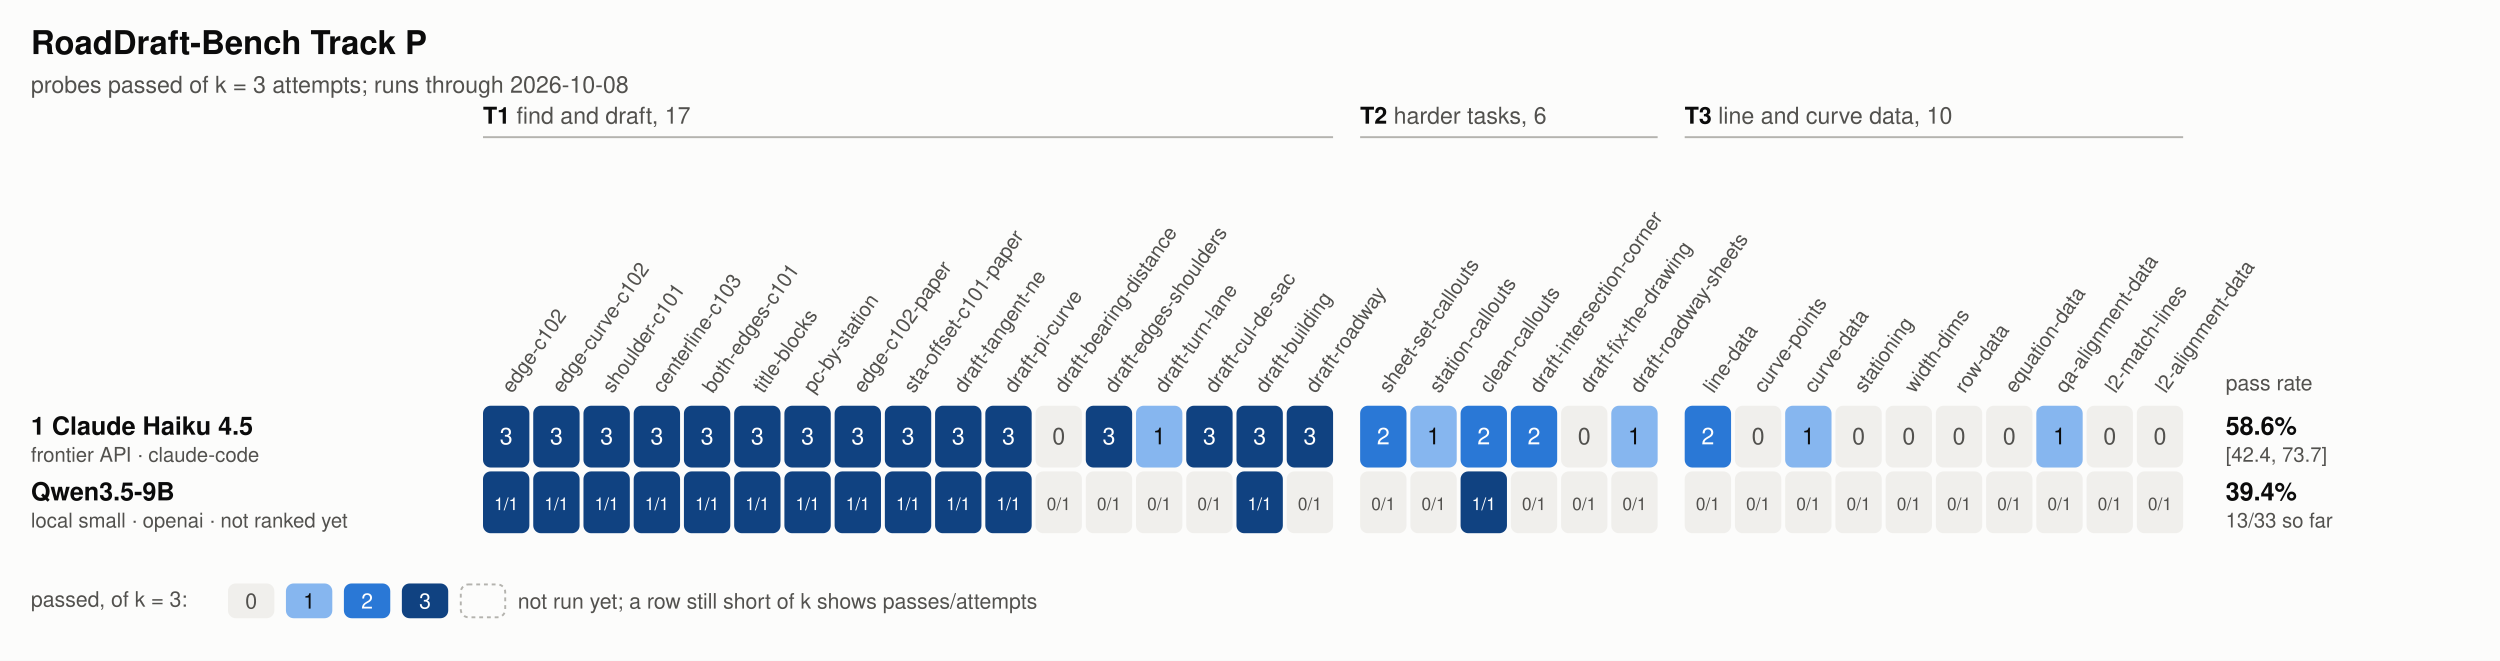
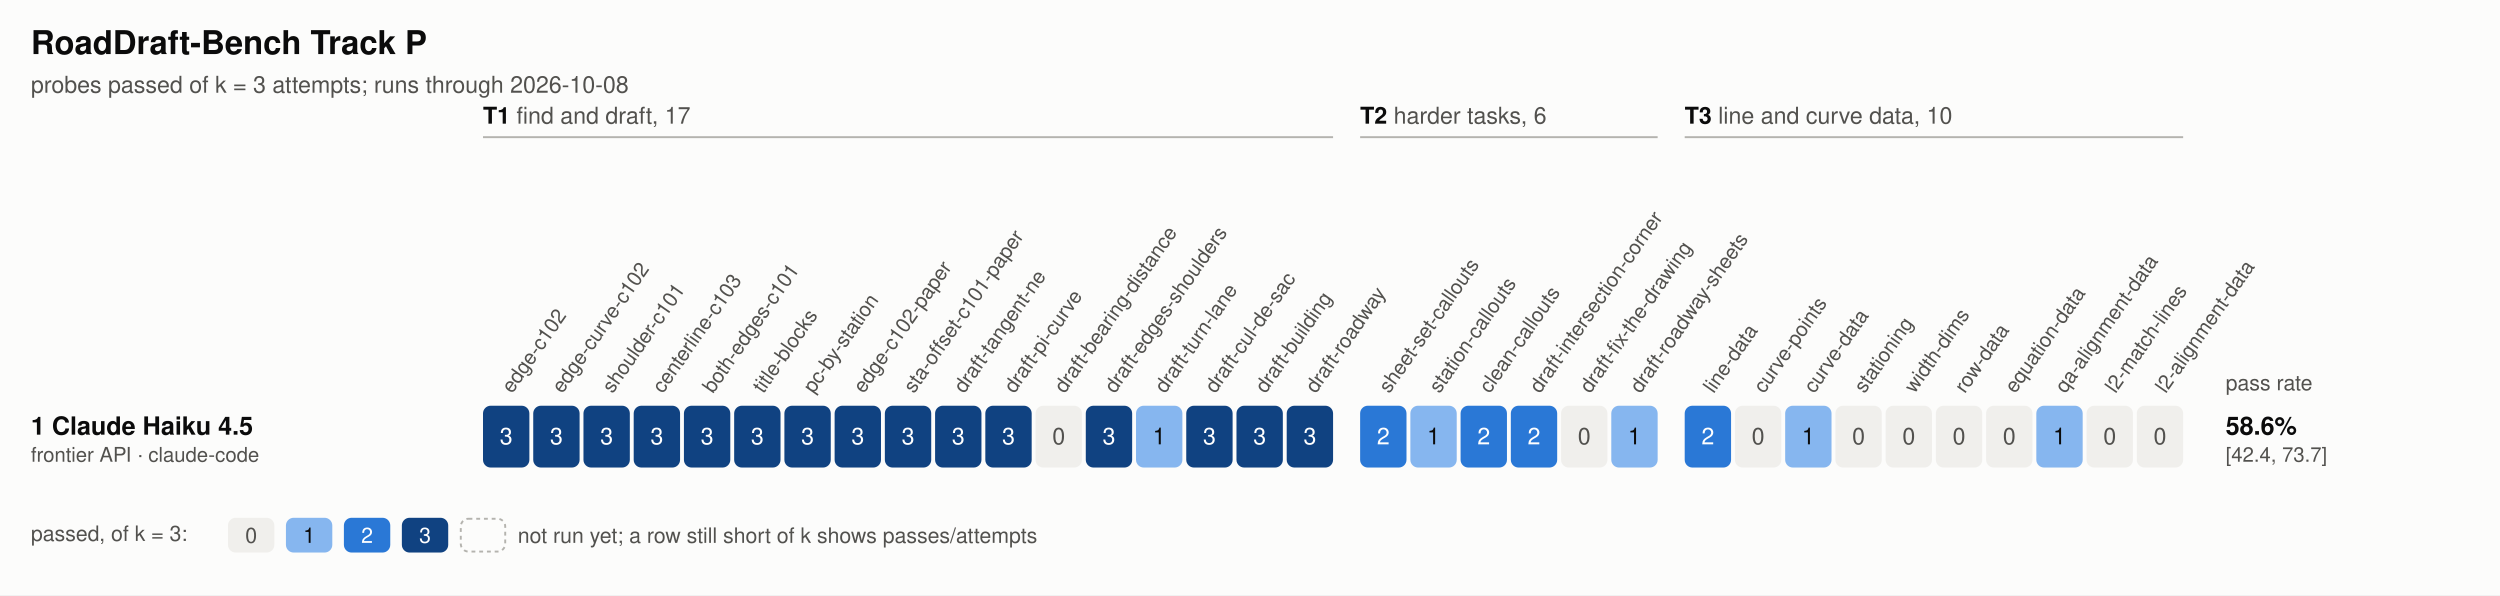
- <svg xmlns="http://www.w3.org/2000/svg" viewBox="0 0 1294 342" width="1294" height="342" role="img" aria-labelledby="title">
+ <svg xmlns="http://www.w3.org/2000/svg" viewBox="0 0 1294 308" width="1294" height="308" role="img" aria-labelledby="title">
  <style>
text { font-family: -apple-system, 'Segoe UI', Helvetica, Arial, sans-serif; }
.bg { fill: #fcfcfb; } .ink { fill: #0b0b0b; } .ink2 { fill: #52514e; } .rule { stroke: #b4b3ae; }
.c0 { fill: #f0efec; } .c1 { fill: #86b6ef; } .c2 { fill: #2a78d6; } .c3 { fill: #104281; }
.t0 { fill: #52514e; } .t1 { fill: #0b0b0b; } .t2 { fill: #ffffff; } .t3 { fill: #ffffff; }
.none { fill: none; stroke: #b4b3ae; stroke-dasharray: 2 2; }
@media (prefers-color-scheme: dark) {
  .bg { fill: #1a1a19; } .ink { fill: #ffffff; } .ink2 { fill: #c3c2b7; } .rule { stroke: #6b6a65; }
  .c0 { fill: #383835; } .c1 { fill: #184f95; } .c2 { fill: #3987e5; } .c3 { fill: #b7d3f6; }
  .t0 { fill: #c3c2b7; } .t1 { fill: #ffffff; } .t2 { fill: #0b0b0b; } .t3 { fill: #0b0b0b; }
  .none { stroke: #6b6a65; }
}
</style>
-   <rect class="bg" width="1294" height="342" />
+   <rect class="bg" width="1294" height="308" />
  <text class="ink" x="16" y="28" font-size="17" font-weight="600">RoadDraft-Bench Track P</text>
  <text class="ink2" x="16" y="48" font-size="12">probes passed of k = 3 attempts; runs through 2026-10-08</text>
  <text class="ink" x="250" y="64" font-size="12" font-weight="600">T1 <tspan class="ink2" font-weight="400">find and draft, 17</tspan>
  </text>
  <line class="rule" x1="250" y1="71" x2="690" y2="71" stroke-width="1" />
  <text class="ink2" font-size="10.5" transform="translate(265,204) rotate(-55)">edge-c102</text>
  <text class="ink2" font-size="10.5" transform="translate(291,204) rotate(-55)">edge-curve-c102</text>
  <text class="ink2" font-size="10.5" transform="translate(317,204) rotate(-55)">shoulder-c101</text>
  <text class="ink2" font-size="10.5" transform="translate(343,204) rotate(-55)">centerline-c103</text>
  <text class="ink2" font-size="10.5" transform="translate(369,204) rotate(-55)">both-edges-c101</text>
  <text class="ink2" font-size="10.5" transform="translate(395,204) rotate(-55)">title-blocks</text>
  <text class="ink2" font-size="10.5" transform="translate(421,204) rotate(-55)">pc-by-station</text>
  <text class="ink2" font-size="10.5" transform="translate(447,204) rotate(-55)">edge-c102-paper</text>
  <text class="ink2" font-size="10.5" transform="translate(473,204) rotate(-55)">sta-offset-c101-paper</text>
  <text class="ink2" font-size="10.5" transform="translate(499,204) rotate(-55)">draft-tangent-ne</text>
  <text class="ink2" font-size="10.5" transform="translate(525,204) rotate(-55)">draft-pi-curve</text>
  <text class="ink2" font-size="10.5" transform="translate(551,204) rotate(-55)">draft-bearing-distance</text>
  <text class="ink2" font-size="10.5" transform="translate(577,204) rotate(-55)">draft-edges-shoulders</text>
  <text class="ink2" font-size="10.5" transform="translate(603,204) rotate(-55)">draft-turn-lane</text>
  <text class="ink2" font-size="10.5" transform="translate(629,204) rotate(-55)">draft-cul-de-sac</text>
  <text class="ink2" font-size="10.5" transform="translate(655,204) rotate(-55)">draft-building</text>
  <text class="ink2" font-size="10.5" transform="translate(681,204) rotate(-55)">draft-roadway</text>
  <text class="ink" x="704" y="64" font-size="12" font-weight="600">T2 <tspan class="ink2" font-weight="400">harder tasks, 6</tspan>
  </text>
  <line class="rule" x1="704" y1="71" x2="858" y2="71" stroke-width="1" />
  <text class="ink2" font-size="10.5" transform="translate(719,204) rotate(-55)">sheet-set-callouts</text>
  <text class="ink2" font-size="10.5" transform="translate(745,204) rotate(-55)">station-callouts</text>
  <text class="ink2" font-size="10.5" transform="translate(771,204) rotate(-55)">clean-callouts</text>
  <text class="ink2" font-size="10.5" transform="translate(797,204) rotate(-55)">draft-intersection-corner</text>
  <text class="ink2" font-size="10.5" transform="translate(823,204) rotate(-55)">draft-fix-the-drawing</text>
  <text class="ink2" font-size="10.5" transform="translate(849,204) rotate(-55)">draft-roadway-sheets</text>
  <text class="ink" x="872" y="64" font-size="12" font-weight="600">T3 <tspan class="ink2" font-weight="400">line and curve data, 10</tspan>
  </text>
  <line class="rule" x1="872" y1="71" x2="1130" y2="71" stroke-width="1" />
  <text class="ink2" font-size="10.5" transform="translate(887,204) rotate(-55)">line-data</text>
  <text class="ink2" font-size="10.5" transform="translate(913,204) rotate(-55)">curve-points</text>
  <text class="ink2" font-size="10.5" transform="translate(939,204) rotate(-55)">curve-data</text>
  <text class="ink2" font-size="10.5" transform="translate(965,204) rotate(-55)">stationing</text>
  <text class="ink2" font-size="10.5" transform="translate(991,204) rotate(-55)">width-dims</text>
  <text class="ink2" font-size="10.5" transform="translate(1017,204) rotate(-55)">row-data</text>
  <text class="ink2" font-size="10.5" transform="translate(1043,204) rotate(-55)">equation-data</text>
  <text class="ink2" font-size="10.5" transform="translate(1069,204) rotate(-55)">qa-alignment-data</text>
  <text class="ink2" font-size="10.5" transform="translate(1095,204) rotate(-55)">l2-match-lines</text>
  <text class="ink2" font-size="10.5" transform="translate(1121,204) rotate(-55)">l2-alignment-data</text>
  <text class="ink2" x="1152" y="202" font-size="11">pass rate</text>
  <text class="ink" x="16" y="225" font-size="13" font-weight="600">1  Claude Haiku 4.5</text>
  <text class="ink2" x="16" y="239" font-size="10.5">frontier API · claude-code</text>
  <g>
    <rect class="c3" x="250" y="210" width="24" height="32" rx="4" />
    <text class="t3" x="262" y="230" font-size="12" text-anchor="middle">3</text>
  </g>
  <g>
    <rect class="c3" x="276" y="210" width="24" height="32" rx="4" />
    <text class="t3" x="288" y="230" font-size="12" text-anchor="middle">3</text>
  </g>
  <g>
    <rect class="c3" x="302" y="210" width="24" height="32" rx="4" />
    <text class="t3" x="314" y="230" font-size="12" text-anchor="middle">3</text>
  </g>
  <g>
    <rect class="c3" x="328" y="210" width="24" height="32" rx="4" />
    <text class="t3" x="340" y="230" font-size="12" text-anchor="middle">3</text>
  </g>
  <g>
    <rect class="c3" x="354" y="210" width="24" height="32" rx="4" />
    <text class="t3" x="366" y="230" font-size="12" text-anchor="middle">3</text>
  </g>
  <g>
    <rect class="c3" x="380" y="210" width="24" height="32" rx="4" />
    <text class="t3" x="392" y="230" font-size="12" text-anchor="middle">3</text>
  </g>
  <g>
    <rect class="c3" x="406" y="210" width="24" height="32" rx="4" />
    <text class="t3" x="418" y="230" font-size="12" text-anchor="middle">3</text>
  </g>
  <g>
    <rect class="c3" x="432" y="210" width="24" height="32" rx="4" />
    <text class="t3" x="444" y="230" font-size="12" text-anchor="middle">3</text>
  </g>
  <g>
    <rect class="c3" x="458" y="210" width="24" height="32" rx="4" />
    <text class="t3" x="470" y="230" font-size="12" text-anchor="middle">3</text>
  </g>
  <g>
    <rect class="c3" x="484" y="210" width="24" height="32" rx="4" />
    <text class="t3" x="496" y="230" font-size="12" text-anchor="middle">3</text>
  </g>
  <g>
    <rect class="c3" x="510" y="210" width="24" height="32" rx="4" />
    <text class="t3" x="522" y="230" font-size="12" text-anchor="middle">3</text>
  </g>
  <g>
    <rect class="c0" x="536" y="210" width="24" height="32" rx="4" />
    <text class="t0" x="548" y="230" font-size="12" text-anchor="middle">0</text>
  </g>
  <g>
    <rect class="c3" x="562" y="210" width="24" height="32" rx="4" />
    <text class="t3" x="574" y="230" font-size="12" text-anchor="middle">3</text>
  </g>
  <g>
    <rect class="c1" x="588" y="210" width="24" height="32" rx="4" />
    <text class="t1" x="600" y="230" font-size="12" text-anchor="middle">1</text>
  </g>
  <g>
    <rect class="c3" x="614" y="210" width="24" height="32" rx="4" />
    <text class="t3" x="626" y="230" font-size="12" text-anchor="middle">3</text>
  </g>
  <g>
    <rect class="c3" x="640" y="210" width="24" height="32" rx="4" />
    <text class="t3" x="652" y="230" font-size="12" text-anchor="middle">3</text>
  </g>
  <g>
    <rect class="c3" x="666" y="210" width="24" height="32" rx="4" />
    <text class="t3" x="678" y="230" font-size="12" text-anchor="middle">3</text>
  </g>
  <g>
    <rect class="c2" x="704" y="210" width="24" height="32" rx="4" />
    <text class="t2" x="716" y="230" font-size="12" text-anchor="middle">2</text>
  </g>
  <g>
    <rect class="c1" x="730" y="210" width="24" height="32" rx="4" />
    <text class="t1" x="742" y="230" font-size="12" text-anchor="middle">1</text>
  </g>
  <g>
    <rect class="c2" x="756" y="210" width="24" height="32" rx="4" />
    <text class="t2" x="768" y="230" font-size="12" text-anchor="middle">2</text>
  </g>
  <g>
    <rect class="c2" x="782" y="210" width="24" height="32" rx="4" />
    <text class="t2" x="794" y="230" font-size="12" text-anchor="middle">2</text>
  </g>
  <g>
    <rect class="c0" x="808" y="210" width="24" height="32" rx="4" />
    <text class="t0" x="820" y="230" font-size="12" text-anchor="middle">0</text>
  </g>
  <g>
    <rect class="c1" x="834" y="210" width="24" height="32" rx="4" />
    <text class="t1" x="846" y="230" font-size="12" text-anchor="middle">1</text>
  </g>
  <g>
    <rect class="c2" x="872" y="210" width="24" height="32" rx="4" />
    <text class="t2" x="884" y="230" font-size="12" text-anchor="middle">2</text>
  </g>
  <g>
    <rect class="c0" x="898" y="210" width="24" height="32" rx="4" />
    <text class="t0" x="910" y="230" font-size="12" text-anchor="middle">0</text>
  </g>
  <g>
    <rect class="c1" x="924" y="210" width="24" height="32" rx="4" />
    <text class="t1" x="936" y="230" font-size="12" text-anchor="middle">1</text>
  </g>
  <g>
    <rect class="c0" x="950" y="210" width="24" height="32" rx="4" />
    <text class="t0" x="962" y="230" font-size="12" text-anchor="middle">0</text>
  </g>
  <g>
    <rect class="c0" x="976" y="210" width="24" height="32" rx="4" />
    <text class="t0" x="988" y="230" font-size="12" text-anchor="middle">0</text>
  </g>
  <g>
    <rect class="c0" x="1002" y="210" width="24" height="32" rx="4" />
    <text class="t0" x="1014" y="230" font-size="12" text-anchor="middle">0</text>
  </g>
  <g>
    <rect class="c0" x="1028" y="210" width="24" height="32" rx="4" />
    <text class="t0" x="1040" y="230" font-size="12" text-anchor="middle">0</text>
  </g>
  <g>
    <rect class="c1" x="1054" y="210" width="24" height="32" rx="4" />
    <text class="t1" x="1066" y="230" font-size="12" text-anchor="middle">1</text>
  </g>
  <g>
    <rect class="c0" x="1080" y="210" width="24" height="32" rx="4" />
    <text class="t0" x="1092" y="230" font-size="12" text-anchor="middle">0</text>
  </g>
  <g>
    <rect class="c0" x="1106" y="210" width="24" height="32" rx="4" />
    <text class="t0" x="1118" y="230" font-size="12" text-anchor="middle">0</text>
  </g>
  <text class="ink" x="1152" y="225" font-size="13" font-weight="600">58.6%</text>
  <text class="ink2" x="1152" y="239" font-size="10.5">[42.4, 73.7]</text>
-   <text class="ink" x="16" y="259" font-size="13" font-weight="600">Qwen3.5-9B</text>
-   <text class="ink2" x="16" y="273" font-size="10.5">local small · openai · not ranked yet</text>
-   <g>
-     <rect class="c3" x="250" y="244" width="24" height="32" rx="4" />
-     <text class="t3" x="262" y="264" font-size="9" text-anchor="middle">1/1</text>
-   </g>
-   <g>
-     <rect class="c3" x="276" y="244" width="24" height="32" rx="4" />
-     <text class="t3" x="288" y="264" font-size="9" text-anchor="middle">1/1</text>
-   </g>
-   <g>
-     <rect class="c3" x="302" y="244" width="24" height="32" rx="4" />
-     <text class="t3" x="314" y="264" font-size="9" text-anchor="middle">1/1</text>
-   </g>
-   <g>
-     <rect class="c3" x="328" y="244" width="24" height="32" rx="4" />
-     <text class="t3" x="340" y="264" font-size="9" text-anchor="middle">1/1</text>
-   </g>
-   <g>
-     <rect class="c3" x="354" y="244" width="24" height="32" rx="4" />
-     <text class="t3" x="366" y="264" font-size="9" text-anchor="middle">1/1</text>
-   </g>
-   <g>
-     <rect class="c3" x="380" y="244" width="24" height="32" rx="4" />
-     <text class="t3" x="392" y="264" font-size="9" text-anchor="middle">1/1</text>
-   </g>
-   <g>
-     <rect class="c3" x="406" y="244" width="24" height="32" rx="4" />
-     <text class="t3" x="418" y="264" font-size="9" text-anchor="middle">1/1</text>
-   </g>
-   <g>
-     <rect class="c3" x="432" y="244" width="24" height="32" rx="4" />
-     <text class="t3" x="444" y="264" font-size="9" text-anchor="middle">1/1</text>
-   </g>
-   <g>
-     <rect class="c3" x="458" y="244" width="24" height="32" rx="4" />
-     <text class="t3" x="470" y="264" font-size="9" text-anchor="middle">1/1</text>
-   </g>
-   <g>
-     <rect class="c3" x="484" y="244" width="24" height="32" rx="4" />
-     <text class="t3" x="496" y="264" font-size="9" text-anchor="middle">1/1</text>
-   </g>
-   <g>
-     <rect class="c3" x="510" y="244" width="24" height="32" rx="4" />
-     <text class="t3" x="522" y="264" font-size="9" text-anchor="middle">1/1</text>
-   </g>
-   <g>
-     <rect class="c0" x="536" y="244" width="24" height="32" rx="4" />
-     <text class="t0" x="548" y="264" font-size="9" text-anchor="middle">0/1</text>
-   </g>
-   <g>
-     <rect class="c0" x="562" y="244" width="24" height="32" rx="4" />
-     <text class="t0" x="574" y="264" font-size="9" text-anchor="middle">0/1</text>
-   </g>
-   <g>
-     <rect class="c0" x="588" y="244" width="24" height="32" rx="4" />
-     <text class="t0" x="600" y="264" font-size="9" text-anchor="middle">0/1</text>
-   </g>
-   <g>
-     <rect class="c0" x="614" y="244" width="24" height="32" rx="4" />
-     <text class="t0" x="626" y="264" font-size="9" text-anchor="middle">0/1</text>
-   </g>
-   <g>
-     <rect class="c3" x="640" y="244" width="24" height="32" rx="4" />
-     <text class="t3" x="652" y="264" font-size="9" text-anchor="middle">1/1</text>
-   </g>
-   <g>
-     <rect class="c0" x="666" y="244" width="24" height="32" rx="4" />
-     <text class="t0" x="678" y="264" font-size="9" text-anchor="middle">0/1</text>
-   </g>
-   <g>
-     <rect class="c0" x="704" y="244" width="24" height="32" rx="4" />
-     <text class="t0" x="716" y="264" font-size="9" text-anchor="middle">0/1</text>
-   </g>
-   <g>
-     <rect class="c0" x="730" y="244" width="24" height="32" rx="4" />
-     <text class="t0" x="742" y="264" font-size="9" text-anchor="middle">0/1</text>
-   </g>
-   <g>
-     <rect class="c3" x="756" y="244" width="24" height="32" rx="4" />
-     <text class="t3" x="768" y="264" font-size="9" text-anchor="middle">1/1</text>
-   </g>
-   <g>
-     <rect class="c0" x="782" y="244" width="24" height="32" rx="4" />
-     <text class="t0" x="794" y="264" font-size="9" text-anchor="middle">0/1</text>
-   </g>
-   <g>
-     <rect class="c0" x="808" y="244" width="24" height="32" rx="4" />
-     <text class="t0" x="820" y="264" font-size="9" text-anchor="middle">0/1</text>
-   </g>
-   <g>
-     <rect class="c0" x="834" y="244" width="24" height="32" rx="4" />
-     <text class="t0" x="846" y="264" font-size="9" text-anchor="middle">0/1</text>
-   </g>
-   <g>
-     <rect class="c0" x="872" y="244" width="24" height="32" rx="4" />
-     <text class="t0" x="884" y="264" font-size="9" text-anchor="middle">0/1</text>
-   </g>
-   <g>
-     <rect class="c0" x="898" y="244" width="24" height="32" rx="4" />
-     <text class="t0" x="910" y="264" font-size="9" text-anchor="middle">0/1</text>
-   </g>
-   <g>
-     <rect class="c0" x="924" y="244" width="24" height="32" rx="4" />
-     <text class="t0" x="936" y="264" font-size="9" text-anchor="middle">0/1</text>
-   </g>
-   <g>
-     <rect class="c0" x="950" y="244" width="24" height="32" rx="4" />
-     <text class="t0" x="962" y="264" font-size="9" text-anchor="middle">0/1</text>
-   </g>
-   <g>
-     <rect class="c0" x="976" y="244" width="24" height="32" rx="4" />
-     <text class="t0" x="988" y="264" font-size="9" text-anchor="middle">0/1</text>
-   </g>
-   <g>
-     <rect class="c0" x="1002" y="244" width="24" height="32" rx="4" />
-     <text class="t0" x="1014" y="264" font-size="9" text-anchor="middle">0/1</text>
-   </g>
-   <g>
-     <rect class="c0" x="1028" y="244" width="24" height="32" rx="4" />
-     <text class="t0" x="1040" y="264" font-size="9" text-anchor="middle">0/1</text>
-   </g>
-   <g>
-     <rect class="c0" x="1054" y="244" width="24" height="32" rx="4" />
-     <text class="t0" x="1066" y="264" font-size="9" text-anchor="middle">0/1</text>
-   </g>
-   <g>
-     <rect class="c0" x="1080" y="244" width="24" height="32" rx="4" />
-     <text class="t0" x="1092" y="264" font-size="9" text-anchor="middle">0/1</text>
-   </g>
-   <g>
-     <rect class="c0" x="1106" y="244" width="24" height="32" rx="4" />
-     <text class="t0" x="1118" y="264" font-size="9" text-anchor="middle">0/1</text>
-   </g>
-   <text class="ink" x="1152" y="259" font-size="13" font-weight="600">39.4%</text>
-   <text class="ink2" x="1152" y="273" font-size="10.5">13/33 so far</text>
-   <text class="ink2" x="16" y="314" font-size="11">passed, of k = 3:</text>
-   <rect class="c0" x="118" y="302" width="24" height="18" rx="4" />
-   <text class="t0" x="130" y="315" font-size="11" text-anchor="middle">0</text>
-   <rect class="c1" x="148" y="302" width="24" height="18" rx="4" />
-   <text class="t1" x="160" y="315" font-size="11" text-anchor="middle">1</text>
-   <rect class="c2" x="178" y="302" width="24" height="18" rx="4" />
-   <text class="t2" x="190" y="315" font-size="11" text-anchor="middle">2</text>
-   <rect class="c3" x="208" y="302" width="24" height="18" rx="4" />
-   <text class="t3" x="220" y="315" font-size="11" text-anchor="middle">3</text>
-   <rect class="none" x="238.5" y="302.5" width="23" height="17" rx="4" />
-   <text class="ink2" x="268" y="315" font-size="11">not run yet; a row still short of k shows passes/attempts</text>
+   <text class="ink2" x="16" y="280" font-size="11">passed, of k = 3:</text>
+   <rect class="c0" x="118" y="268" width="24" height="18" rx="4" />
+   <text class="t0" x="130" y="281" font-size="11" text-anchor="middle">0</text>
+   <rect class="c1" x="148" y="268" width="24" height="18" rx="4" />
+   <text class="t1" x="160" y="281" font-size="11" text-anchor="middle">1</text>
+   <rect class="c2" x="178" y="268" width="24" height="18" rx="4" />
+   <text class="t2" x="190" y="281" font-size="11" text-anchor="middle">2</text>
+   <rect class="c3" x="208" y="268" width="24" height="18" rx="4" />
+   <text class="t3" x="220" y="281" font-size="11" text-anchor="middle">3</text>
+   <rect class="none" x="238.5" y="268.5" width="23" height="17" rx="4" />
+   <text class="ink2" x="268" y="281" font-size="11">not run yet; a row still short of k shows passes/attempts</text>
</svg>
